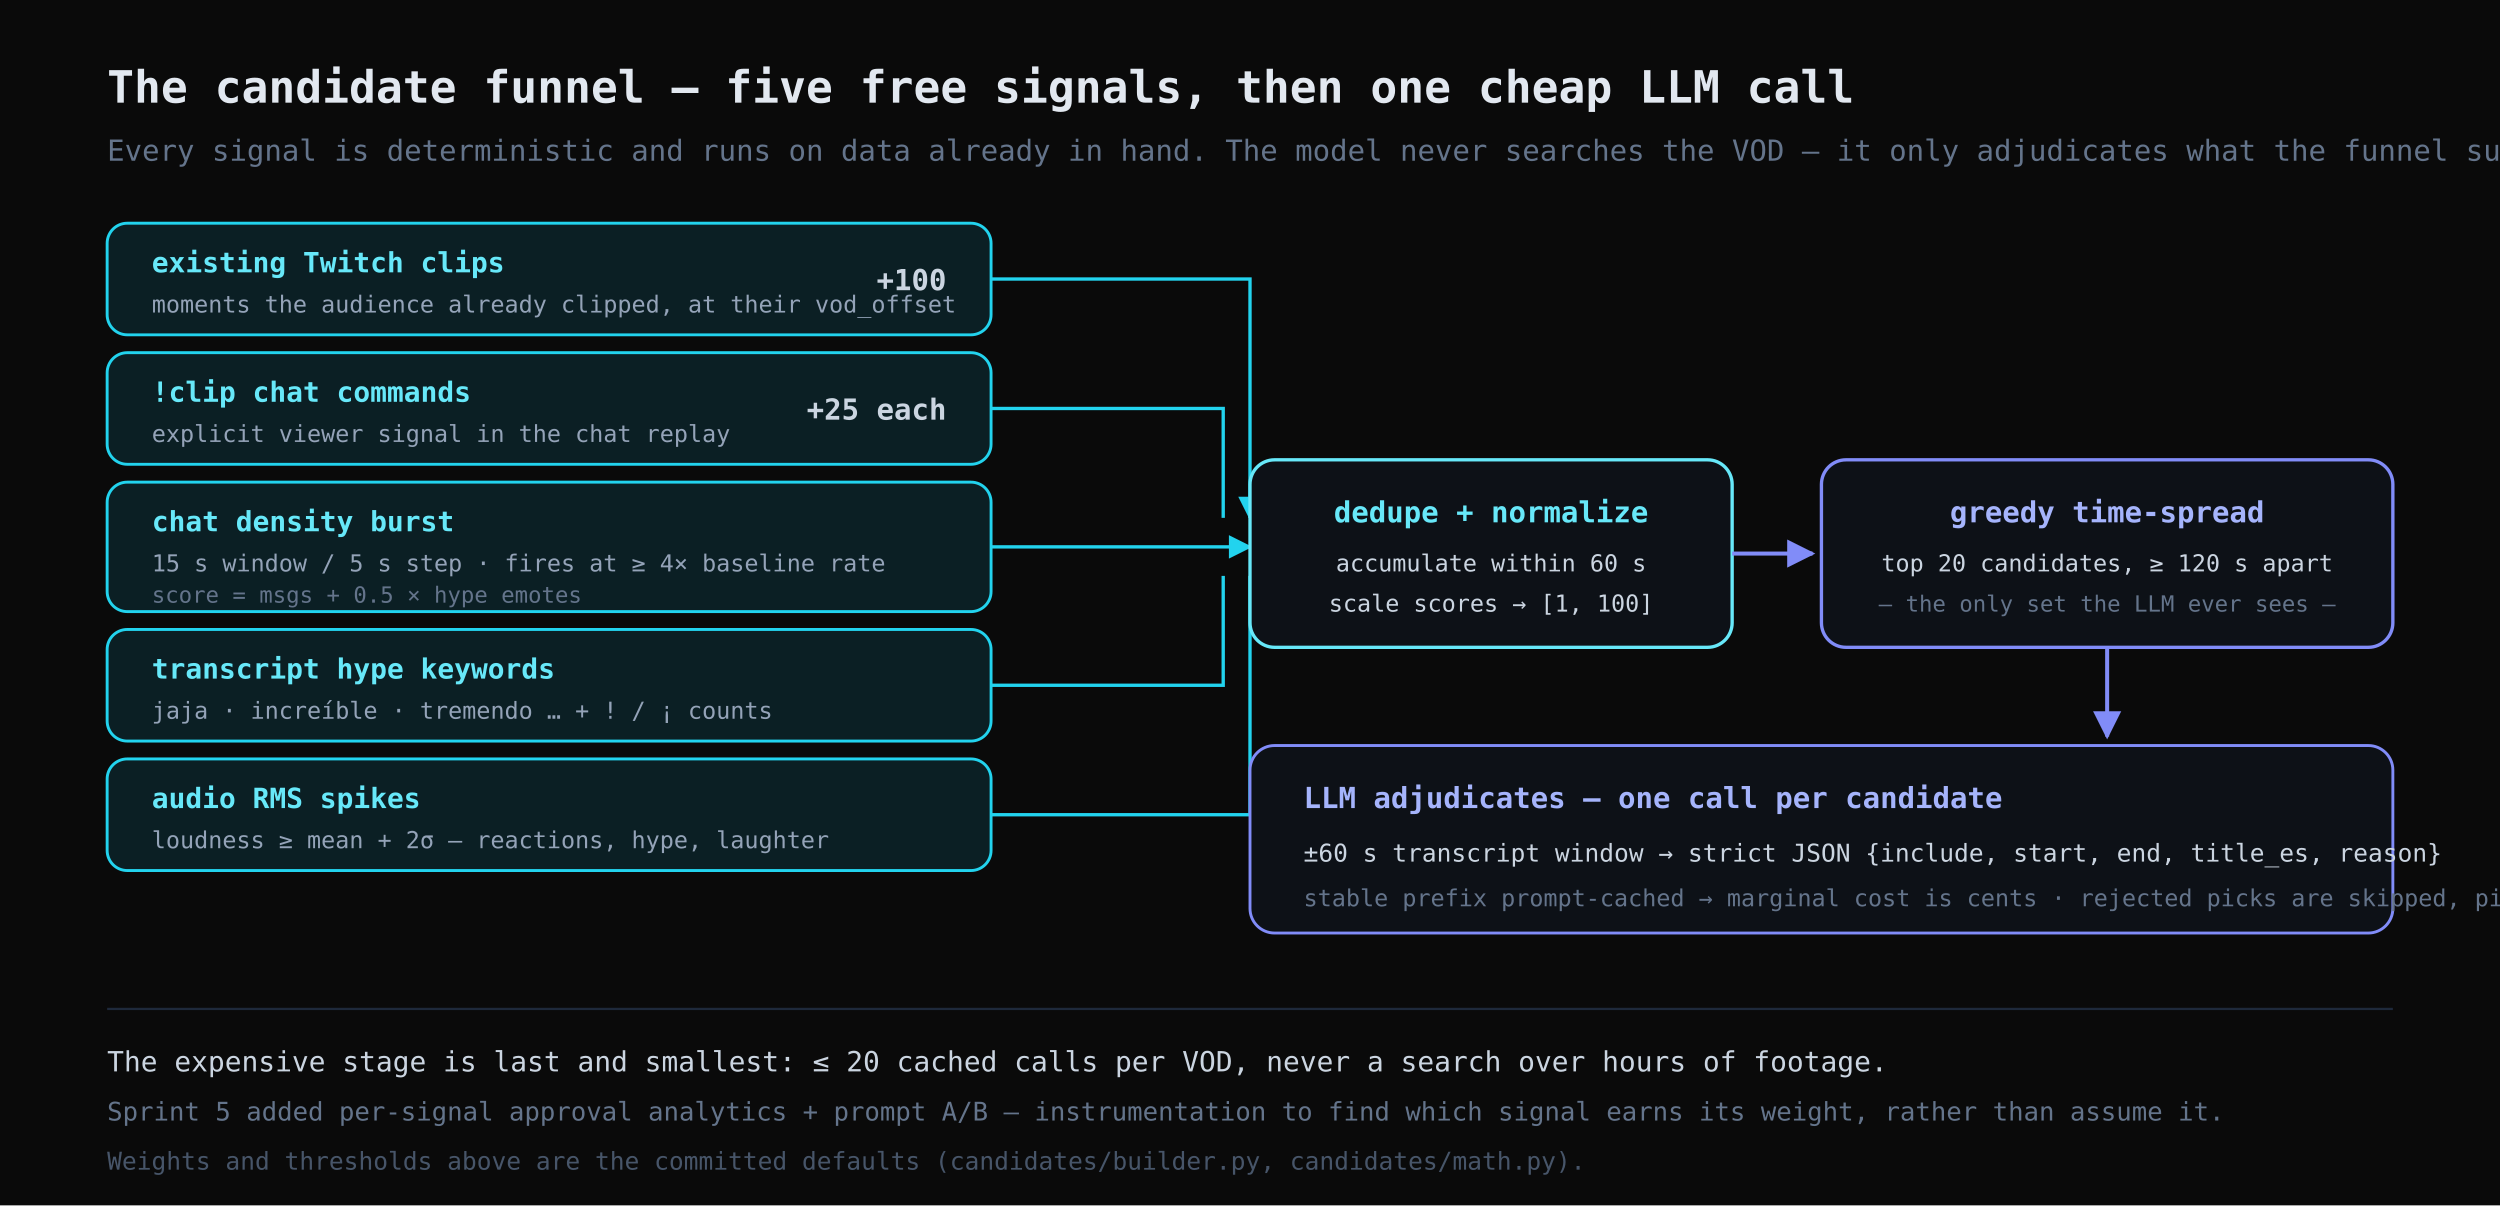
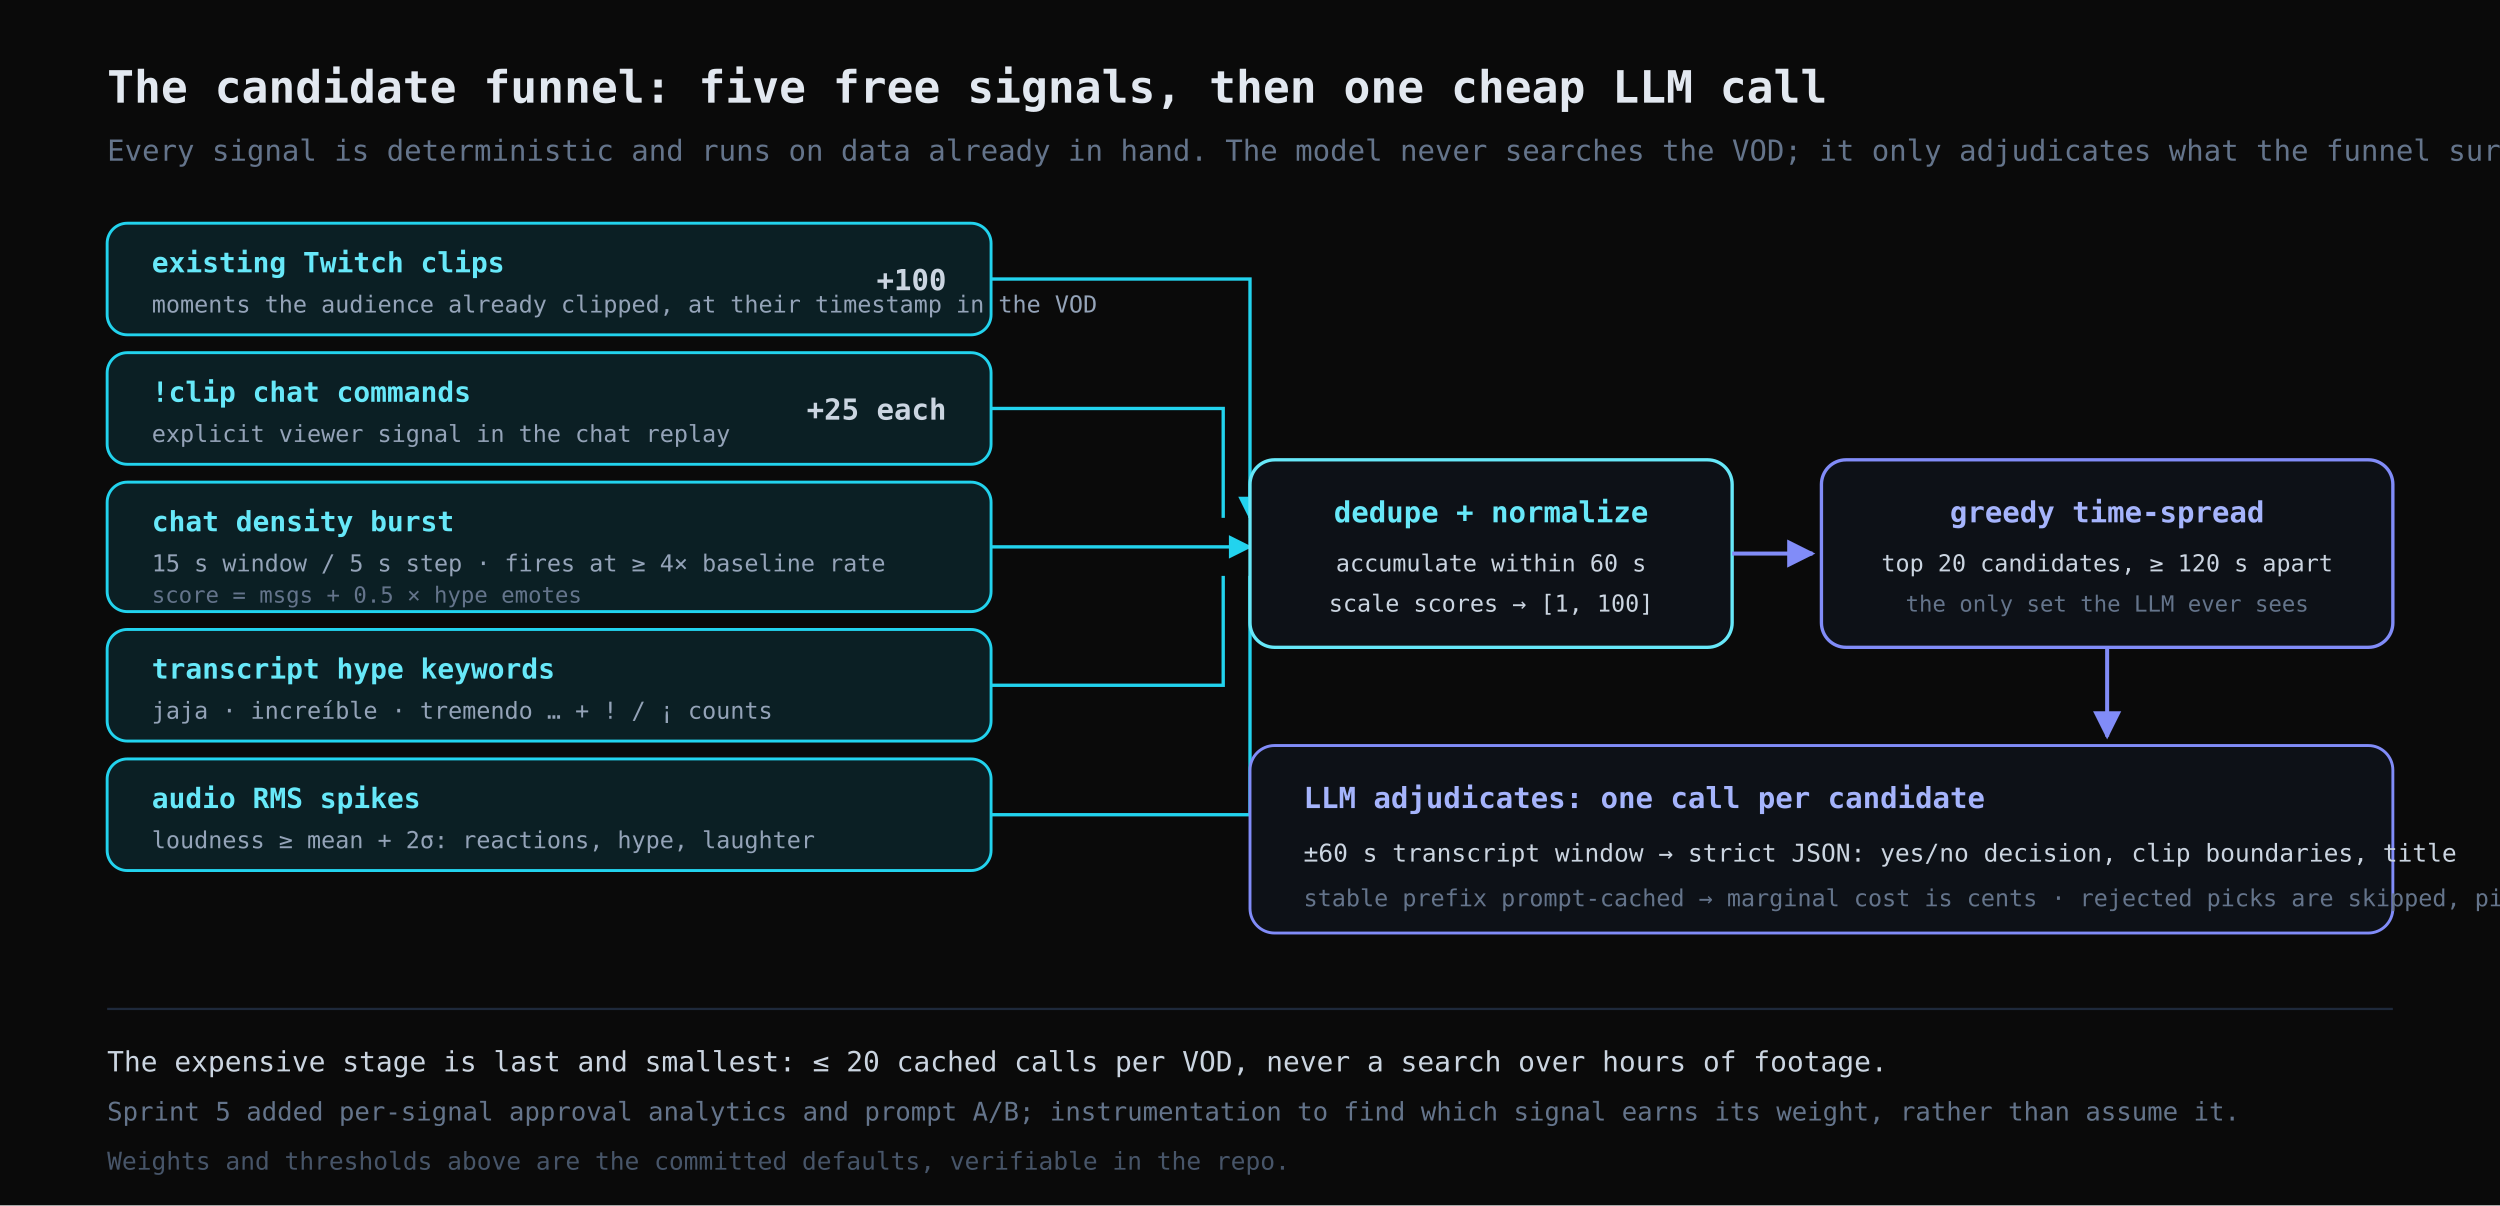
<svg xmlns="http://www.w3.org/2000/svg" width="1120" height="540" viewBox="0 0 1120 540" font-family="ui-monospace, SFMono-Regular, Menlo, monospace">
  <defs>
    <marker id="sf-ar" viewBox="0 0 10 10" refX="9" refY="5" markerWidth="7" markerHeight="7" orient="auto-start-reverse">
      <path d="M0 0 L10 5 L0 10 z" fill="#22d3ee" />
    </marker>
    <marker id="sf-ar-i" viewBox="0 0 10 10" refX="9" refY="5" markerWidth="7" markerHeight="7" orient="auto-start-reverse">
      <path d="M0 0 L10 5 L0 10 z" fill="#818cf8" />
    </marker>
  </defs>
  <rect width="1120" height="540" fill="#0a0a0a" />
-   <text x="48" y="46" fill="#e2e8f0" font-size="20" font-weight="700">The candidate funnel — five free signals, then one cheap LLM call</text>
-   <text x="48" y="72" fill="#64748b" font-size="13">Every signal is deterministic and runs on data already in hand. The model never searches the VOD — it only adjudicates what the funnel surfaced.</text>
+   <text x="48" y="46" fill="#e2e8f0" font-size="20" font-weight="700">The candidate funnel: five free signals, then one cheap LLM call</text>
+   <text x="48" y="72" fill="#64748b" font-size="13">Every signal is deterministic and runs on data already in hand. The model never searches the VOD; it only adjudicates what the funnel surfaced.</text>
  <g font-size="12">
    <rect x="48" y="100" width="396" height="50" rx="9" fill="#0b1f24" stroke="#22d3ee" stroke-width="1.3" />
    <text x="68" y="122" fill="#67e8f9" font-size="12.5" font-weight="700">existing Twitch clips</text>
-     <text x="68" y="140" fill="#94a3b8" font-size="10.5">moments the audience already clipped, at their vod_offset</text>
+     <text x="68" y="140" fill="#94a3b8" font-size="10.5">moments the audience already clipped, at their timestamp in the VOD</text>
    <text x="424" y="130" text-anchor="end" fill="#cbd5e1" font-size="13" font-weight="700">+100</text>
    <rect x="48" y="158" width="396" height="50" rx="9" fill="#0b1f24" stroke="#22d3ee" stroke-width="1.3" />
    <text x="68" y="180" fill="#67e8f9" font-size="12.5" font-weight="700">!clip chat commands</text>
    <text x="68" y="198" fill="#94a3b8" font-size="10.5">explicit viewer signal in the chat replay</text>
    <text x="424" y="188" text-anchor="end" fill="#cbd5e1" font-size="13" font-weight="700">+25 each</text>
    <rect x="48" y="216" width="396" height="58" rx="9" fill="#0b1f24" stroke="#22d3ee" stroke-width="1.3" />
    <text x="68" y="238" fill="#67e8f9" font-size="12.5" font-weight="700">chat density burst</text>
    <text x="68" y="256" fill="#94a3b8" font-size="10.5">15 s window / 5 s step · fires at ≥ 4× baseline rate</text>
    <text x="68" y="270" fill="#64748b" font-size="10">score = msgs + 0.5 × hype emotes</text>
    <rect x="48" y="282" width="396" height="50" rx="9" fill="#0b1f24" stroke="#22d3ee" stroke-width="1.3" />
    <text x="68" y="304" fill="#67e8f9" font-size="12.5" font-weight="700">transcript hype keywords</text>
    <text x="68" y="322" fill="#94a3b8" font-size="10.5">jaja · increíble · tremendo … + ! / ¡ counts</text>
    <rect x="48" y="340" width="396" height="50" rx="9" fill="#0b1f24" stroke="#22d3ee" stroke-width="1.3" />
    <text x="68" y="362" fill="#67e8f9" font-size="12.5" font-weight="700">audio RMS spikes</text>
-     <text x="68" y="380" fill="#94a3b8" font-size="10.5">loudness ≥ mean + 2σ — reactions, hype, laughter</text>
+     <text x="68" y="380" fill="#94a3b8" font-size="10.5">loudness ≥ mean + 2σ: reactions, hype, laughter</text>
  </g>
  <path d="M444 125 H560 V232" fill="none" stroke="#22d3ee" stroke-width="1.5" marker-end="url(#sf-ar)" />
  <path d="M444 183 H548 V232" fill="none" stroke="#22d3ee" stroke-width="1.5" />
  <path d="M444 245 H560" fill="none" stroke="#22d3ee" stroke-width="1.5" marker-end="url(#sf-ar)" />
  <path d="M444 307 H548 V258" fill="none" stroke="#22d3ee" stroke-width="1.5" />
  <path d="M444 365 H560 V258" fill="none" stroke="#22d3ee" stroke-width="1.5" />
  <rect x="560" y="206" width="216" height="84" rx="11" fill="#0d1117" stroke="#67e8f9" stroke-width="1.5" />
  <text x="668" y="234" text-anchor="middle" fill="#67e8f9" font-size="13" font-weight="700">dedupe + normalize</text>
  <text x="668" y="256" text-anchor="middle" fill="#cbd5e1" font-size="10.5">accumulate within 60 s</text>
  <text x="668" y="274" text-anchor="middle" fill="#cbd5e1" font-size="10.5">scale scores → [1, 100]</text>
  <path d="M776 248 H812" fill="none" stroke="#818cf8" stroke-width="1.8" marker-end="url(#sf-ar-i)" />
  <rect x="816" y="206" width="256" height="84" rx="11" fill="#0d1117" stroke="#818cf8" stroke-width="1.5" />
  <text x="944" y="234" text-anchor="middle" fill="#a5b4fc" font-size="13" font-weight="700">greedy time-spread</text>
  <text x="944" y="256" text-anchor="middle" fill="#cbd5e1" font-size="10.5">top 20 candidates, ≥ 120 s apart</text>
-   <text x="944" y="274" text-anchor="middle" fill="#64748b" font-size="10">— the only set the LLM ever sees —</text>
+   <text x="944" y="274" text-anchor="middle" fill="#64748b" font-size="10">the only set the LLM ever sees</text>
  <path d="M944 290 V330" fill="none" stroke="#818cf8" stroke-width="1.8" marker-end="url(#sf-ar-i)" />
  <rect x="560" y="334" width="512" height="84" rx="11" fill="#0d1117" stroke="#818cf8" stroke-width="1.3" />
-   <text x="584" y="362" fill="#a5b4fc" font-size="13" font-weight="700">LLM adjudicates — one call per candidate</text>
-   <text x="584" y="386" fill="#cbd5e1" font-size="11">±60 s transcript window → strict JSON {include, start, end, title_es, reason}</text>
+   <text x="584" y="362" fill="#a5b4fc" font-size="13" font-weight="700">LLM adjudicates: one call per candidate</text>
+   <text x="584" y="386" fill="#cbd5e1" font-size="11">±60 s transcript window → strict JSON: yes/no decision, clip boundaries, title</text>
  <text x="584" y="406" fill="#64748b" font-size="10.5">stable prefix prompt-cached → marginal cost is cents · rejected picks are skipped, pipeline continues</text>
  <line x1="48" y1="452" x2="1072" y2="452" stroke="#1e293b" stroke-width="1" />
  <text x="48" y="480" fill="#cbd5e1" font-size="12.5">The expensive stage is last and smallest: ≤ 20 cached calls per VOD, never a search over hours of footage.</text>
-   <text x="48" y="502" fill="#64748b" font-size="11.5">Sprint 5 added per-signal approval analytics + prompt A/B — instrumentation to find which signal earns its weight, rather than assume it.</text>
-   <text x="48" y="524" fill="#475569" font-size="11">Weights and thresholds above are the committed defaults (candidates/builder.py, candidates/math.py).</text>
+   <text x="48" y="502" fill="#64748b" font-size="11.5">Sprint 5 added per-signal approval analytics and prompt A/B; instrumentation to find which signal earns its weight, rather than assume it.</text>
+   <text x="48" y="524" fill="#475569" font-size="11">Weights and thresholds above are the committed defaults, verifiable in the repo.</text>
</svg>
